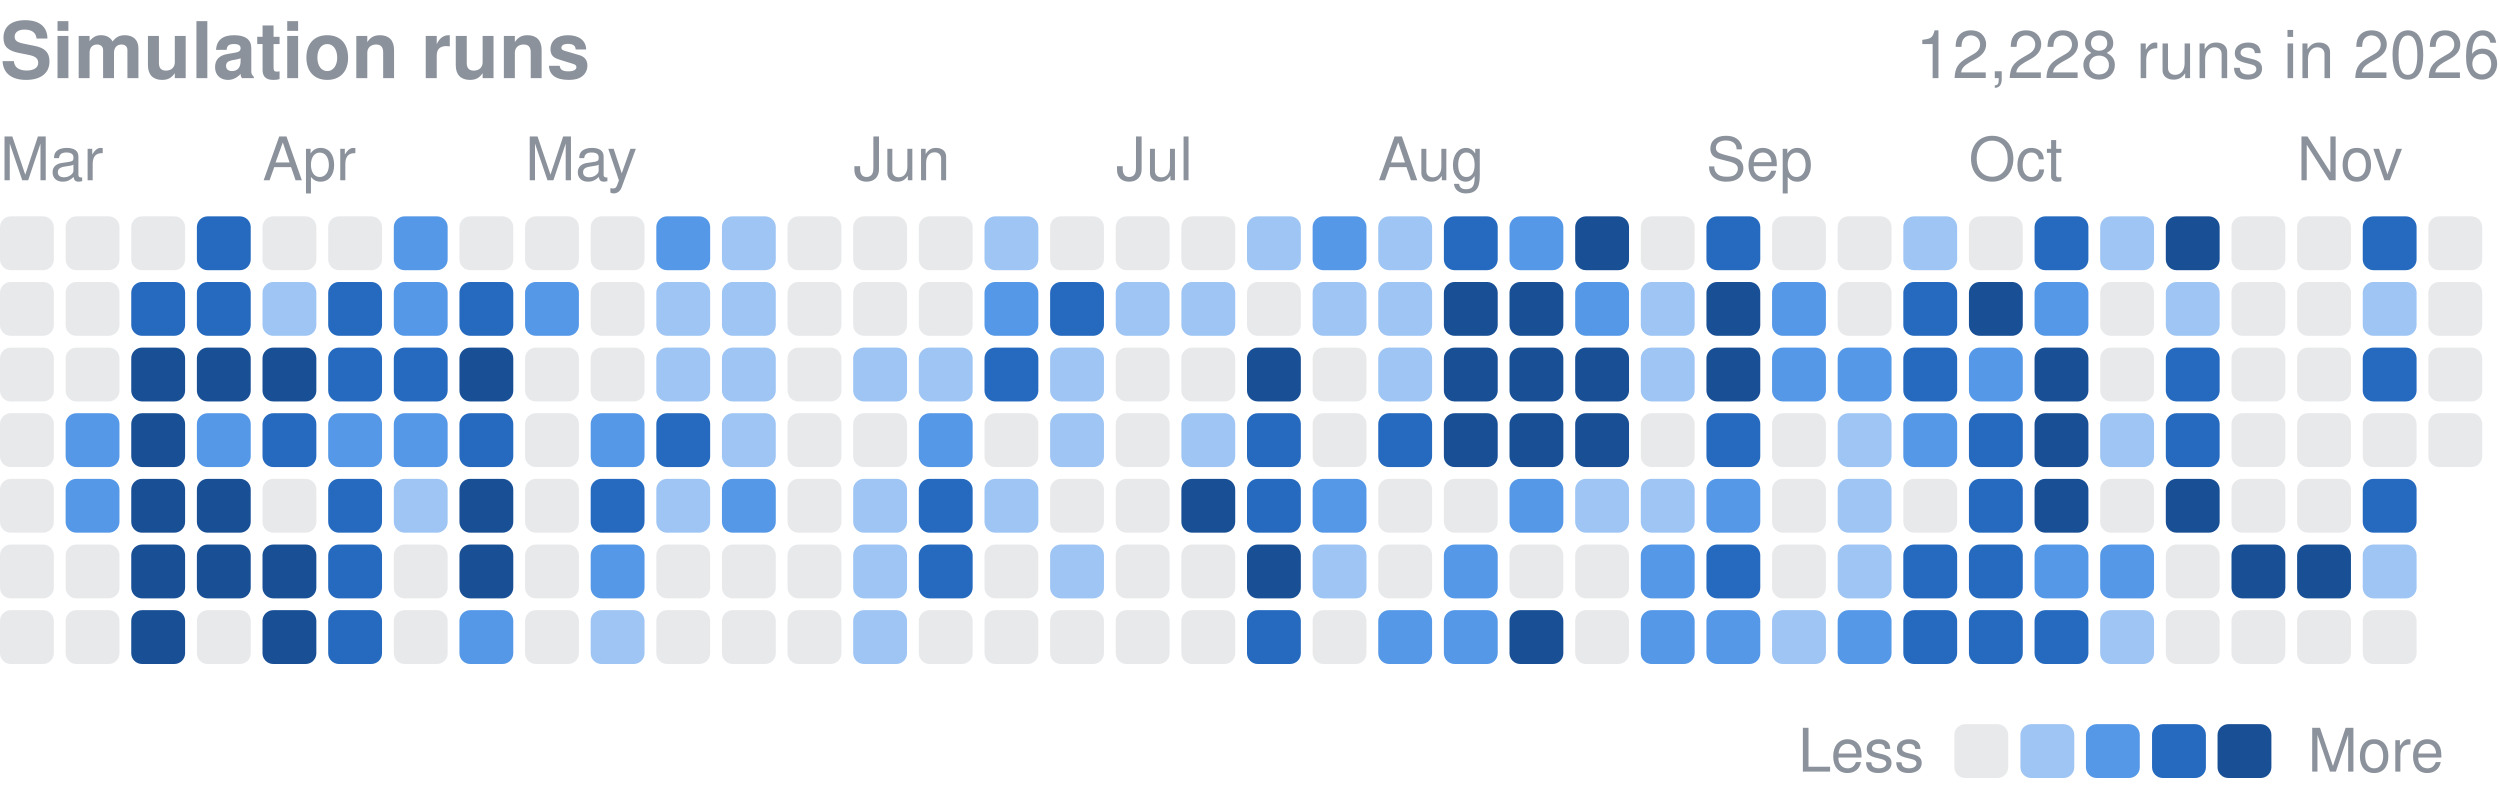
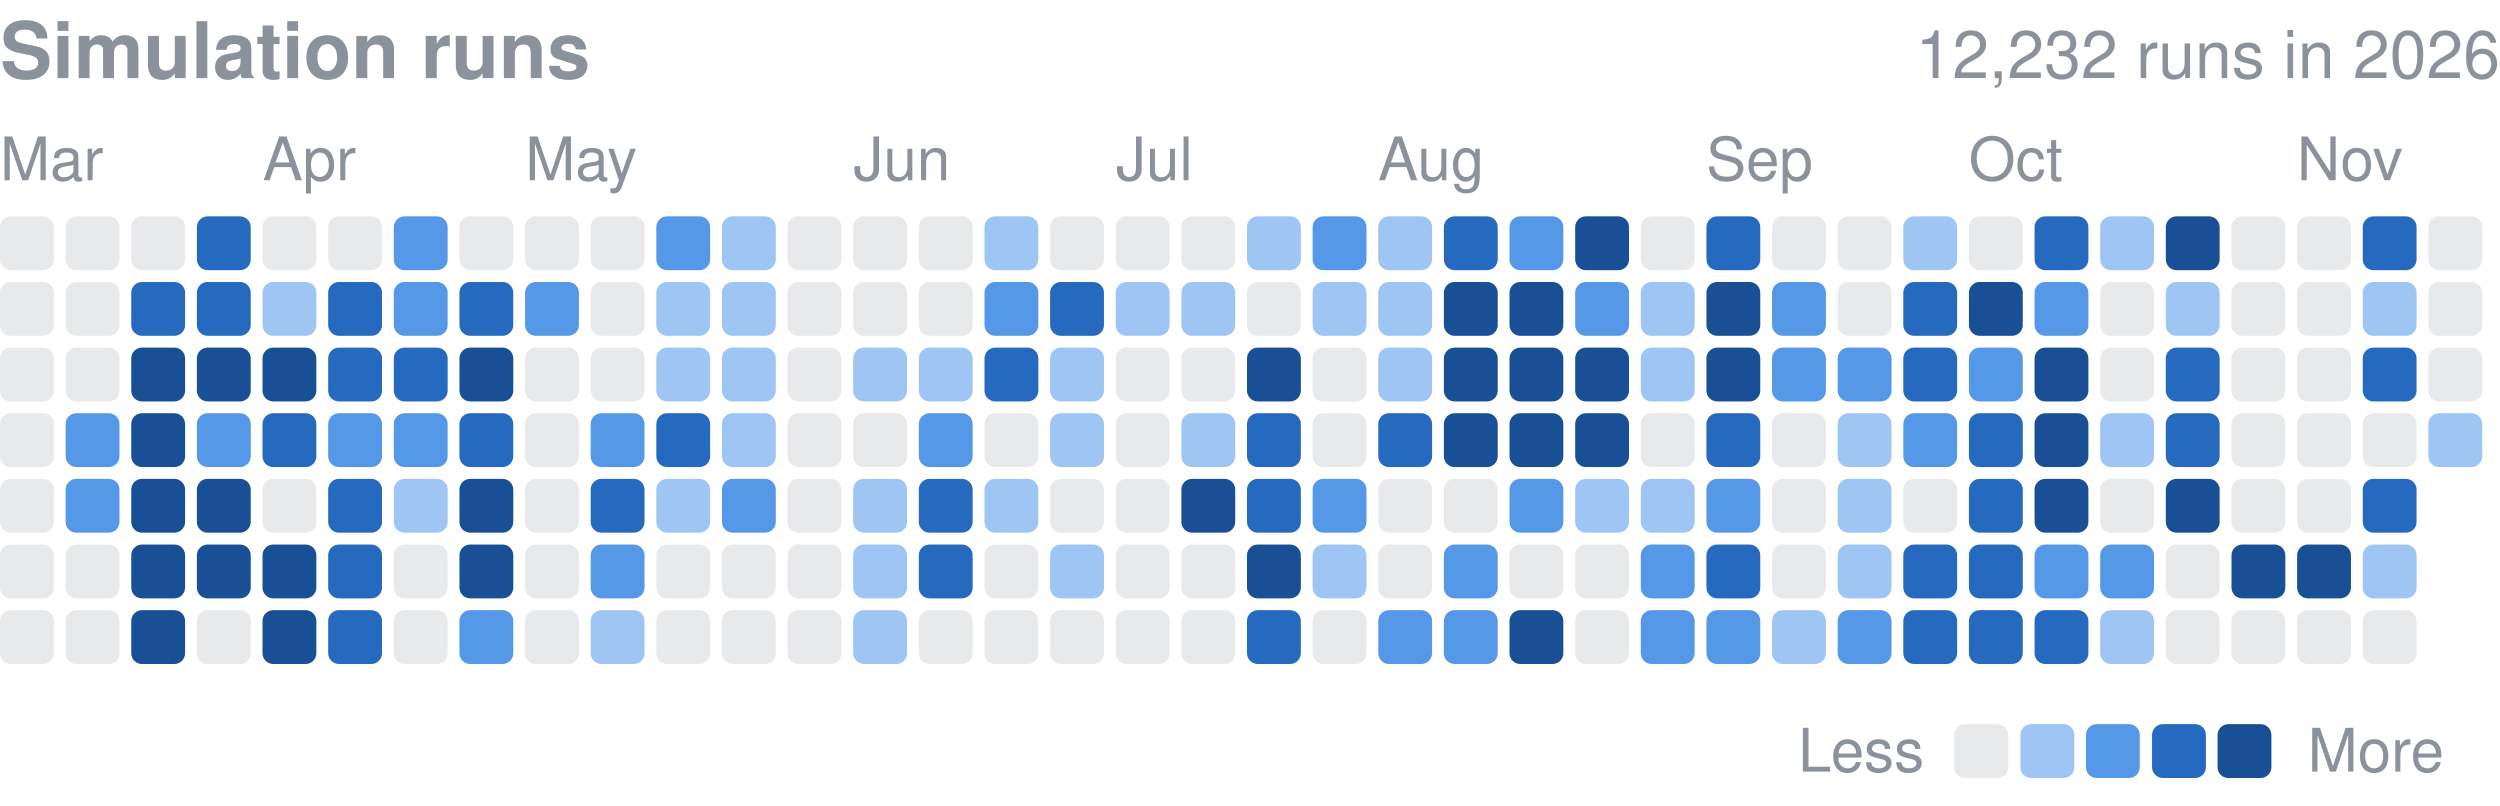
<svg xmlns="http://www.w3.org/2000/svg" width="416" height="134" viewBox="0 0 416 134" role="img" aria-label="Finished simulation runs per day in 2026">
  <style>text{font-family:-apple-system,BlinkMacSystemFont,"Segoe UI",Helvetica,Arial,sans-serif}</style>
  <text x="0" y="13" font-size="13" font-weight="600" fill="#8b929c">Simulation runs</text>
-   <text x="416" y="13" font-size="11" fill="#8b929c" text-anchor="end">12,228 runs in 2026</text>
+   <text x="416" y="13" font-size="11" fill="#8b929c" text-anchor="end">12,232 runs in 2026</text>
  <text x="0.0" y="30" font-size="10" fill="#8b929c">Mar</text>
  <text x="43.7" y="30" font-size="10" fill="#8b929c">Apr</text>
  <text x="87.4" y="30" font-size="10" fill="#8b929c">May</text>
  <text x="142.0" y="30" font-size="10" fill="#8b929c">Jun</text>
  <text x="185.7" y="30" font-size="10" fill="#8b929c">Jul</text>
  <text x="229.3" y="30" font-size="10" fill="#8b929c">Aug</text>
  <text x="283.9" y="30" font-size="10" fill="#8b929c">Sep</text>
  <text x="327.6" y="30" font-size="10" fill="#8b929c">Oct</text>
  <text x="382.2" y="30" font-size="10" fill="#8b929c">Nov</text>
  <rect x="0.00" y="36.00" width="8.96" height="8.96" rx="1.79" fill="#8b929c" opacity="0.2" />
  <rect x="0.00" y="46.92" width="8.96" height="8.96" rx="1.79" fill="#8b929c" opacity="0.2" />
  <rect x="0.00" y="57.84" width="8.96" height="8.96" rx="1.79" fill="#8b929c" opacity="0.2" />
  <rect x="0.00" y="68.76" width="8.96" height="8.96" rx="1.79" fill="#8b929c" opacity="0.2" />
  <rect x="0.00" y="79.68" width="8.96" height="8.96" rx="1.79" fill="#8b929c" opacity="0.2" />
  <rect x="0.00" y="90.61" width="8.96" height="8.96" rx="1.79" fill="#8b929c" opacity="0.2" />
  <rect x="0.00" y="101.53" width="8.96" height="8.96" rx="1.79" fill="#8b929c" opacity="0.2" />
  <rect x="10.92" y="36.00" width="8.96" height="8.96" rx="1.79" fill="#8b929c" opacity="0.2" />
  <rect x="10.92" y="46.92" width="8.96" height="8.96" rx="1.79" fill="#8b929c" opacity="0.2" />
  <rect x="10.92" y="57.84" width="8.96" height="8.96" rx="1.79" fill="#8b929c" opacity="0.2" />
  <rect x="10.92" y="68.76" width="8.96" height="8.96" rx="1.79" fill="#5598e7" />
  <rect x="10.92" y="79.68" width="8.96" height="8.96" rx="1.79" fill="#5598e7" />
  <rect x="10.92" y="90.61" width="8.96" height="8.96" rx="1.79" fill="#8b929c" opacity="0.2" />
  <rect x="10.92" y="101.53" width="8.96" height="8.96" rx="1.79" fill="#8b929c" opacity="0.2" />
  <rect x="21.84" y="36.00" width="8.96" height="8.96" rx="1.79" fill="#8b929c" opacity="0.2" />
  <rect x="21.84" y="46.92" width="8.96" height="8.96" rx="1.79" fill="#256abf" />
  <rect x="21.84" y="57.84" width="8.96" height="8.96" rx="1.79" fill="#184f95" />
  <rect x="21.84" y="68.76" width="8.96" height="8.96" rx="1.79" fill="#184f95" />
  <rect x="21.84" y="79.68" width="8.96" height="8.96" rx="1.79" fill="#184f95" />
  <rect x="21.84" y="90.61" width="8.96" height="8.96" rx="1.79" fill="#184f95" />
  <rect x="21.84" y="101.53" width="8.96" height="8.96" rx="1.79" fill="#184f95" />
  <rect x="32.76" y="36.00" width="8.96" height="8.96" rx="1.79" fill="#256abf" />
  <rect x="32.76" y="46.92" width="8.96" height="8.96" rx="1.79" fill="#256abf" />
  <rect x="32.76" y="57.84" width="8.96" height="8.96" rx="1.79" fill="#184f95" />
  <rect x="32.76" y="68.76" width="8.96" height="8.96" rx="1.79" fill="#5598e7" />
  <rect x="32.76" y="79.68" width="8.96" height="8.96" rx="1.79" fill="#184f95" />
  <rect x="32.76" y="90.61" width="8.96" height="8.96" rx="1.79" fill="#184f95" />
  <rect x="32.76" y="101.53" width="8.96" height="8.96" rx="1.79" fill="#8b929c" opacity="0.2" />
  <rect x="43.68" y="36.00" width="8.96" height="8.96" rx="1.79" fill="#8b929c" opacity="0.2" />
  <rect x="43.68" y="46.92" width="8.96" height="8.96" rx="1.79" fill="#9ec5f4" />
  <rect x="43.68" y="57.84" width="8.96" height="8.96" rx="1.79" fill="#184f95" />
  <rect x="43.68" y="68.76" width="8.96" height="8.96" rx="1.79" fill="#256abf" />
  <rect x="43.68" y="79.68" width="8.96" height="8.96" rx="1.79" fill="#8b929c" opacity="0.2" />
  <rect x="43.68" y="90.61" width="8.96" height="8.96" rx="1.79" fill="#184f95" />
  <rect x="43.68" y="101.53" width="8.96" height="8.96" rx="1.79" fill="#184f95" />
  <rect x="54.61" y="36.00" width="8.96" height="8.96" rx="1.79" fill="#8b929c" opacity="0.2" />
  <rect x="54.61" y="46.92" width="8.96" height="8.96" rx="1.79" fill="#256abf" />
  <rect x="54.61" y="57.84" width="8.96" height="8.96" rx="1.79" fill="#256abf" />
  <rect x="54.61" y="68.76" width="8.96" height="8.96" rx="1.79" fill="#5598e7" />
  <rect x="54.61" y="79.68" width="8.96" height="8.96" rx="1.79" fill="#256abf" />
  <rect x="54.61" y="90.61" width="8.96" height="8.96" rx="1.79" fill="#256abf" />
  <rect x="54.61" y="101.53" width="8.96" height="8.96" rx="1.79" fill="#256abf" />
  <rect x="65.53" y="36.00" width="8.96" height="8.96" rx="1.79" fill="#5598e7" />
  <rect x="65.53" y="46.92" width="8.96" height="8.96" rx="1.79" fill="#5598e7" />
  <rect x="65.53" y="57.84" width="8.96" height="8.96" rx="1.79" fill="#256abf" />
  <rect x="65.53" y="68.76" width="8.96" height="8.96" rx="1.79" fill="#5598e7" />
  <rect x="65.53" y="79.68" width="8.96" height="8.96" rx="1.79" fill="#9ec5f4" />
  <rect x="65.53" y="90.61" width="8.96" height="8.96" rx="1.79" fill="#8b929c" opacity="0.2" />
  <rect x="65.53" y="101.53" width="8.96" height="8.96" rx="1.79" fill="#8b929c" opacity="0.2" />
  <rect x="76.45" y="36.00" width="8.96" height="8.96" rx="1.79" fill="#8b929c" opacity="0.2" />
  <rect x="76.45" y="46.92" width="8.96" height="8.96" rx="1.79" fill="#256abf" />
  <rect x="76.45" y="57.84" width="8.96" height="8.96" rx="1.79" fill="#184f95" />
  <rect x="76.45" y="68.76" width="8.96" height="8.96" rx="1.79" fill="#256abf" />
  <rect x="76.45" y="79.68" width="8.96" height="8.96" rx="1.79" fill="#184f95" />
  <rect x="76.45" y="90.61" width="8.96" height="8.96" rx="1.79" fill="#184f95" />
  <rect x="76.45" y="101.53" width="8.96" height="8.96" rx="1.79" fill="#5598e7" />
  <rect x="87.37" y="36.00" width="8.96" height="8.96" rx="1.79" fill="#8b929c" opacity="0.2" />
  <rect x="87.37" y="46.92" width="8.96" height="8.96" rx="1.79" fill="#5598e7" />
  <rect x="87.37" y="57.84" width="8.96" height="8.96" rx="1.79" fill="#8b929c" opacity="0.2" />
  <rect x="87.37" y="68.76" width="8.96" height="8.96" rx="1.79" fill="#8b929c" opacity="0.2" />
  <rect x="87.37" y="79.68" width="8.96" height="8.96" rx="1.79" fill="#8b929c" opacity="0.2" />
  <rect x="87.37" y="90.61" width="8.96" height="8.96" rx="1.79" fill="#8b929c" opacity="0.2" />
  <rect x="87.37" y="101.53" width="8.96" height="8.96" rx="1.79" fill="#8b929c" opacity="0.2" />
  <rect x="98.29" y="36.00" width="8.96" height="8.96" rx="1.79" fill="#8b929c" opacity="0.2" />
  <rect x="98.29" y="46.92" width="8.96" height="8.96" rx="1.79" fill="#8b929c" opacity="0.2" />
  <rect x="98.29" y="57.84" width="8.96" height="8.96" rx="1.79" fill="#8b929c" opacity="0.2" />
  <rect x="98.29" y="68.76" width="8.96" height="8.96" rx="1.79" fill="#5598e7" />
  <rect x="98.29" y="79.68" width="8.96" height="8.96" rx="1.79" fill="#256abf" />
  <rect x="98.29" y="90.61" width="8.96" height="8.96" rx="1.79" fill="#5598e7" />
  <rect x="98.29" y="101.53" width="8.96" height="8.96" rx="1.79" fill="#9ec5f4" />
  <rect x="109.21" y="36.00" width="8.96" height="8.96" rx="1.79" fill="#5598e7" />
  <rect x="109.21" y="46.92" width="8.96" height="8.96" rx="1.79" fill="#9ec5f4" />
  <rect x="109.21" y="57.84" width="8.96" height="8.96" rx="1.79" fill="#9ec5f4" />
  <rect x="109.21" y="68.76" width="8.96" height="8.96" rx="1.79" fill="#256abf" />
  <rect x="109.21" y="79.68" width="8.96" height="8.96" rx="1.79" fill="#9ec5f4" />
  <rect x="109.21" y="90.61" width="8.96" height="8.96" rx="1.79" fill="#8b929c" opacity="0.2" />
  <rect x="109.21" y="101.53" width="8.96" height="8.96" rx="1.79" fill="#8b929c" opacity="0.2" />
  <rect x="120.13" y="36.00" width="8.96" height="8.96" rx="1.79" fill="#9ec5f4" />
  <rect x="120.13" y="46.92" width="8.96" height="8.96" rx="1.79" fill="#9ec5f4" />
  <rect x="120.13" y="57.84" width="8.96" height="8.96" rx="1.79" fill="#9ec5f4" />
  <rect x="120.13" y="68.76" width="8.96" height="8.96" rx="1.79" fill="#9ec5f4" />
  <rect x="120.13" y="79.68" width="8.96" height="8.96" rx="1.79" fill="#5598e7" />
  <rect x="120.13" y="90.61" width="8.96" height="8.96" rx="1.79" fill="#8b929c" opacity="0.2" />
  <rect x="120.13" y="101.53" width="8.96" height="8.96" rx="1.79" fill="#8b929c" opacity="0.2" />
  <rect x="131.05" y="36.00" width="8.96" height="8.96" rx="1.79" fill="#8b929c" opacity="0.2" />
  <rect x="131.05" y="46.92" width="8.96" height="8.96" rx="1.79" fill="#8b929c" opacity="0.2" />
  <rect x="131.05" y="57.84" width="8.96" height="8.96" rx="1.79" fill="#8b929c" opacity="0.2" />
  <rect x="131.05" y="68.76" width="8.96" height="8.96" rx="1.79" fill="#8b929c" opacity="0.2" />
  <rect x="131.05" y="79.68" width="8.96" height="8.96" rx="1.79" fill="#8b929c" opacity="0.2" />
  <rect x="131.05" y="90.61" width="8.96" height="8.96" rx="1.79" fill="#8b929c" opacity="0.2" />
  <rect x="131.05" y="101.53" width="8.96" height="8.96" rx="1.79" fill="#8b929c" opacity="0.2" />
  <rect x="141.97" y="36.00" width="8.96" height="8.96" rx="1.79" fill="#8b929c" opacity="0.2" />
  <rect x="141.97" y="46.92" width="8.96" height="8.96" rx="1.79" fill="#8b929c" opacity="0.2" />
  <rect x="141.97" y="57.84" width="8.96" height="8.96" rx="1.79" fill="#9ec5f4" />
  <rect x="141.97" y="68.76" width="8.96" height="8.96" rx="1.79" fill="#8b929c" opacity="0.2" />
  <rect x="141.97" y="79.68" width="8.96" height="8.96" rx="1.79" fill="#9ec5f4" />
  <rect x="141.97" y="90.61" width="8.96" height="8.96" rx="1.79" fill="#9ec5f4" />
  <rect x="141.97" y="101.53" width="8.96" height="8.96" rx="1.79" fill="#9ec5f4" />
  <rect x="152.89" y="36.00" width="8.96" height="8.96" rx="1.79" fill="#8b929c" opacity="0.2" />
  <rect x="152.89" y="46.92" width="8.96" height="8.96" rx="1.79" fill="#8b929c" opacity="0.2" />
  <rect x="152.89" y="57.84" width="8.96" height="8.96" rx="1.79" fill="#9ec5f4" />
  <rect x="152.89" y="68.76" width="8.96" height="8.96" rx="1.79" fill="#5598e7" />
  <rect x="152.89" y="79.68" width="8.96" height="8.96" rx="1.79" fill="#256abf" />
  <rect x="152.89" y="90.61" width="8.96" height="8.96" rx="1.79" fill="#256abf" />
  <rect x="152.89" y="101.53" width="8.96" height="8.96" rx="1.79" fill="#8b929c" opacity="0.2" />
  <rect x="163.82" y="36.00" width="8.96" height="8.96" rx="1.79" fill="#9ec5f4" />
  <rect x="163.82" y="46.92" width="8.96" height="8.96" rx="1.79" fill="#5598e7" />
  <rect x="163.82" y="57.84" width="8.96" height="8.96" rx="1.79" fill="#256abf" />
  <rect x="163.82" y="68.76" width="8.96" height="8.96" rx="1.79" fill="#8b929c" opacity="0.2" />
  <rect x="163.82" y="79.68" width="8.96" height="8.96" rx="1.79" fill="#9ec5f4" />
  <rect x="163.82" y="90.61" width="8.96" height="8.96" rx="1.79" fill="#8b929c" opacity="0.2" />
  <rect x="163.82" y="101.53" width="8.96" height="8.96" rx="1.79" fill="#8b929c" opacity="0.2" />
  <rect x="174.74" y="36.00" width="8.96" height="8.96" rx="1.79" fill="#8b929c" opacity="0.2" />
  <rect x="174.74" y="46.92" width="8.96" height="8.96" rx="1.79" fill="#256abf" />
  <rect x="174.74" y="57.84" width="8.96" height="8.96" rx="1.79" fill="#9ec5f4" />
  <rect x="174.74" y="68.76" width="8.96" height="8.96" rx="1.79" fill="#9ec5f4" />
  <rect x="174.74" y="79.68" width="8.96" height="8.96" rx="1.79" fill="#8b929c" opacity="0.2" />
  <rect x="174.74" y="90.61" width="8.96" height="8.96" rx="1.79" fill="#9ec5f4" />
  <rect x="174.74" y="101.53" width="8.96" height="8.96" rx="1.79" fill="#8b929c" opacity="0.2" />
  <rect x="185.66" y="36.00" width="8.96" height="8.96" rx="1.79" fill="#8b929c" opacity="0.2" />
  <rect x="185.66" y="46.92" width="8.96" height="8.96" rx="1.79" fill="#9ec5f4" />
  <rect x="185.66" y="57.84" width="8.96" height="8.96" rx="1.79" fill="#8b929c" opacity="0.2" />
  <rect x="185.66" y="68.76" width="8.96" height="8.96" rx="1.79" fill="#8b929c" opacity="0.2" />
  <rect x="185.66" y="79.68" width="8.96" height="8.96" rx="1.79" fill="#8b929c" opacity="0.2" />
  <rect x="185.66" y="90.61" width="8.96" height="8.96" rx="1.79" fill="#8b929c" opacity="0.2" />
  <rect x="185.66" y="101.53" width="8.96" height="8.96" rx="1.79" fill="#8b929c" opacity="0.2" />
  <rect x="196.58" y="36.00" width="8.96" height="8.96" rx="1.79" fill="#8b929c" opacity="0.2" />
  <rect x="196.58" y="46.92" width="8.96" height="8.96" rx="1.79" fill="#9ec5f4" />
  <rect x="196.58" y="57.84" width="8.96" height="8.96" rx="1.79" fill="#8b929c" opacity="0.2" />
  <rect x="196.58" y="68.76" width="8.96" height="8.96" rx="1.79" fill="#9ec5f4" />
  <rect x="196.58" y="79.68" width="8.96" height="8.96" rx="1.79" fill="#184f95" />
  <rect x="196.58" y="90.61" width="8.96" height="8.96" rx="1.79" fill="#8b929c" opacity="0.2" />
  <rect x="196.58" y="101.53" width="8.96" height="8.96" rx="1.79" fill="#8b929c" opacity="0.2" />
  <rect x="207.50" y="36.00" width="8.96" height="8.96" rx="1.79" fill="#9ec5f4" />
  <rect x="207.50" y="46.92" width="8.96" height="8.96" rx="1.79" fill="#8b929c" opacity="0.2" />
  <rect x="207.50" y="57.84" width="8.96" height="8.96" rx="1.79" fill="#184f95" />
  <rect x="207.50" y="68.76" width="8.96" height="8.96" rx="1.79" fill="#256abf" />
  <rect x="207.50" y="79.68" width="8.96" height="8.96" rx="1.79" fill="#256abf" />
  <rect x="207.50" y="90.61" width="8.96" height="8.96" rx="1.79" fill="#184f95" />
  <rect x="207.50" y="101.53" width="8.96" height="8.96" rx="1.79" fill="#256abf" />
  <rect x="218.42" y="36.00" width="8.96" height="8.96" rx="1.79" fill="#5598e7" />
  <rect x="218.42" y="46.92" width="8.96" height="8.96" rx="1.79" fill="#9ec5f4" />
  <rect x="218.42" y="57.84" width="8.96" height="8.96" rx="1.79" fill="#8b929c" opacity="0.2" />
  <rect x="218.42" y="68.76" width="8.96" height="8.96" rx="1.79" fill="#8b929c" opacity="0.2" />
  <rect x="218.42" y="79.68" width="8.96" height="8.96" rx="1.79" fill="#5598e7" />
  <rect x="218.42" y="90.61" width="8.96" height="8.96" rx="1.79" fill="#9ec5f4" />
  <rect x="218.42" y="101.53" width="8.96" height="8.96" rx="1.79" fill="#8b929c" opacity="0.2" />
  <rect x="229.34" y="36.00" width="8.96" height="8.96" rx="1.79" fill="#9ec5f4" />
  <rect x="229.34" y="46.92" width="8.96" height="8.96" rx="1.79" fill="#9ec5f4" />
  <rect x="229.34" y="57.84" width="8.96" height="8.96" rx="1.79" fill="#9ec5f4" />
  <rect x="229.34" y="68.76" width="8.96" height="8.96" rx="1.79" fill="#256abf" />
  <rect x="229.34" y="79.68" width="8.96" height="8.96" rx="1.79" fill="#8b929c" opacity="0.2" />
  <rect x="229.34" y="90.61" width="8.96" height="8.96" rx="1.79" fill="#8b929c" opacity="0.2" />
  <rect x="229.34" y="101.53" width="8.96" height="8.96" rx="1.79" fill="#5598e7" />
  <rect x="240.26" y="36.00" width="8.96" height="8.96" rx="1.79" fill="#256abf" />
  <rect x="240.26" y="46.92" width="8.96" height="8.96" rx="1.79" fill="#184f95" />
  <rect x="240.26" y="57.84" width="8.96" height="8.96" rx="1.79" fill="#184f95" />
  <rect x="240.26" y="68.76" width="8.96" height="8.96" rx="1.79" fill="#184f95" />
  <rect x="240.26" y="79.68" width="8.96" height="8.96" rx="1.79" fill="#8b929c" opacity="0.2" />
  <rect x="240.26" y="90.61" width="8.96" height="8.96" rx="1.79" fill="#5598e7" />
  <rect x="240.26" y="101.53" width="8.96" height="8.96" rx="1.79" fill="#5598e7" />
  <rect x="251.18" y="36.00" width="8.96" height="8.96" rx="1.79" fill="#5598e7" />
  <rect x="251.18" y="46.92" width="8.96" height="8.96" rx="1.79" fill="#184f95" />
  <rect x="251.18" y="57.84" width="8.96" height="8.96" rx="1.79" fill="#184f95" />
  <rect x="251.18" y="68.76" width="8.96" height="8.96" rx="1.79" fill="#184f95" />
  <rect x="251.18" y="79.68" width="8.96" height="8.96" rx="1.79" fill="#5598e7" />
  <rect x="251.18" y="90.61" width="8.96" height="8.96" rx="1.79" fill="#8b929c" opacity="0.2" />
  <rect x="251.18" y="101.53" width="8.96" height="8.96" rx="1.79" fill="#184f95" />
  <rect x="262.11" y="36.00" width="8.96" height="8.96" rx="1.79" fill="#184f95" />
  <rect x="262.11" y="46.92" width="8.96" height="8.96" rx="1.79" fill="#5598e7" />
  <rect x="262.11" y="57.84" width="8.96" height="8.96" rx="1.79" fill="#184f95" />
  <rect x="262.11" y="68.76" width="8.96" height="8.96" rx="1.79" fill="#184f95" />
  <rect x="262.11" y="79.68" width="8.96" height="8.96" rx="1.79" fill="#9ec5f4" />
  <rect x="262.11" y="90.61" width="8.96" height="8.96" rx="1.79" fill="#8b929c" opacity="0.2" />
  <rect x="262.11" y="101.53" width="8.96" height="8.96" rx="1.79" fill="#8b929c" opacity="0.2" />
  <rect x="273.03" y="36.00" width="8.96" height="8.96" rx="1.79" fill="#8b929c" opacity="0.2" />
  <rect x="273.03" y="46.92" width="8.96" height="8.96" rx="1.79" fill="#9ec5f4" />
  <rect x="273.03" y="57.84" width="8.96" height="8.96" rx="1.79" fill="#9ec5f4" />
  <rect x="273.03" y="68.76" width="8.96" height="8.96" rx="1.79" fill="#8b929c" opacity="0.2" />
  <rect x="273.03" y="79.68" width="8.96" height="8.96" rx="1.79" fill="#9ec5f4" />
  <rect x="273.03" y="90.61" width="8.96" height="8.96" rx="1.79" fill="#5598e7" />
  <rect x="273.03" y="101.53" width="8.96" height="8.96" rx="1.79" fill="#5598e7" />
  <rect x="283.95" y="36.00" width="8.96" height="8.96" rx="1.79" fill="#256abf" />
  <rect x="283.95" y="46.92" width="8.96" height="8.96" rx="1.79" fill="#184f95" />
  <rect x="283.95" y="57.84" width="8.96" height="8.96" rx="1.79" fill="#184f95" />
  <rect x="283.95" y="68.76" width="8.96" height="8.96" rx="1.79" fill="#256abf" />
  <rect x="283.95" y="79.68" width="8.96" height="8.96" rx="1.79" fill="#5598e7" />
  <rect x="283.95" y="90.61" width="8.96" height="8.96" rx="1.79" fill="#256abf" />
  <rect x="283.95" y="101.53" width="8.96" height="8.96" rx="1.79" fill="#5598e7" />
  <rect x="294.87" y="36.00" width="8.96" height="8.96" rx="1.79" fill="#8b929c" opacity="0.2" />
  <rect x="294.87" y="46.92" width="8.96" height="8.96" rx="1.79" fill="#5598e7" />
  <rect x="294.87" y="57.84" width="8.96" height="8.96" rx="1.79" fill="#5598e7" />
  <rect x="294.87" y="68.76" width="8.96" height="8.96" rx="1.79" fill="#8b929c" opacity="0.2" />
  <rect x="294.87" y="79.68" width="8.96" height="8.96" rx="1.79" fill="#8b929c" opacity="0.2" />
  <rect x="294.87" y="90.61" width="8.96" height="8.96" rx="1.79" fill="#8b929c" opacity="0.2" />
  <rect x="294.87" y="101.53" width="8.96" height="8.96" rx="1.79" fill="#9ec5f4" />
  <rect x="305.79" y="36.00" width="8.96" height="8.96" rx="1.79" fill="#8b929c" opacity="0.2" />
  <rect x="305.79" y="46.92" width="8.96" height="8.96" rx="1.79" fill="#8b929c" opacity="0.2" />
  <rect x="305.79" y="57.84" width="8.96" height="8.96" rx="1.79" fill="#5598e7" />
  <rect x="305.79" y="68.76" width="8.96" height="8.96" rx="1.79" fill="#9ec5f4" />
  <rect x="305.79" y="79.68" width="8.96" height="8.96" rx="1.79" fill="#9ec5f4" />
  <rect x="305.79" y="90.61" width="8.96" height="8.96" rx="1.79" fill="#9ec5f4" />
  <rect x="305.79" y="101.53" width="8.96" height="8.96" rx="1.79" fill="#5598e7" />
  <rect x="316.71" y="36.00" width="8.96" height="8.96" rx="1.79" fill="#9ec5f4" />
  <rect x="316.71" y="46.92" width="8.96" height="8.96" rx="1.79" fill="#256abf" />
  <rect x="316.71" y="57.84" width="8.96" height="8.96" rx="1.79" fill="#256abf" />
  <rect x="316.71" y="68.76" width="8.96" height="8.96" rx="1.79" fill="#5598e7" />
  <rect x="316.71" y="79.68" width="8.96" height="8.96" rx="1.79" fill="#8b929c" opacity="0.2" />
  <rect x="316.71" y="90.61" width="8.96" height="8.96" rx="1.79" fill="#256abf" />
  <rect x="316.71" y="101.53" width="8.96" height="8.96" rx="1.79" fill="#256abf" />
  <rect x="327.63" y="36.00" width="8.96" height="8.96" rx="1.79" fill="#8b929c" opacity="0.2" />
  <rect x="327.63" y="46.92" width="8.96" height="8.96" rx="1.79" fill="#184f95" />
  <rect x="327.63" y="57.84" width="8.96" height="8.96" rx="1.79" fill="#5598e7" />
  <rect x="327.63" y="68.76" width="8.96" height="8.96" rx="1.79" fill="#256abf" />
  <rect x="327.63" y="79.68" width="8.96" height="8.96" rx="1.79" fill="#256abf" />
  <rect x="327.63" y="90.61" width="8.96" height="8.96" rx="1.79" fill="#256abf" />
  <rect x="327.63" y="101.53" width="8.96" height="8.96" rx="1.79" fill="#256abf" />
  <rect x="338.55" y="36.00" width="8.96" height="8.96" rx="1.79" fill="#256abf" />
  <rect x="338.55" y="46.92" width="8.96" height="8.96" rx="1.79" fill="#5598e7" />
  <rect x="338.55" y="57.84" width="8.96" height="8.96" rx="1.79" fill="#184f95" />
  <rect x="338.55" y="68.76" width="8.96" height="8.96" rx="1.79" fill="#184f95" />
  <rect x="338.55" y="79.68" width="8.96" height="8.96" rx="1.79" fill="#184f95" />
  <rect x="338.55" y="90.61" width="8.96" height="8.96" rx="1.79" fill="#5598e7" />
  <rect x="338.55" y="101.53" width="8.96" height="8.96" rx="1.79" fill="#256abf" />
  <rect x="349.47" y="36.00" width="8.96" height="8.96" rx="1.79" fill="#9ec5f4" />
  <rect x="349.47" y="46.92" width="8.96" height="8.96" rx="1.79" fill="#8b929c" opacity="0.2" />
  <rect x="349.47" y="57.84" width="8.96" height="8.96" rx="1.79" fill="#8b929c" opacity="0.2" />
  <rect x="349.47" y="68.76" width="8.96" height="8.96" rx="1.79" fill="#9ec5f4" />
  <rect x="349.47" y="79.68" width="8.96" height="8.96" rx="1.79" fill="#8b929c" opacity="0.2" />
  <rect x="349.47" y="90.61" width="8.96" height="8.96" rx="1.79" fill="#5598e7" />
  <rect x="349.47" y="101.53" width="8.96" height="8.96" rx="1.79" fill="#9ec5f4" />
  <rect x="360.39" y="36.00" width="8.96" height="8.96" rx="1.79" fill="#184f95" />
  <rect x="360.39" y="46.92" width="8.96" height="8.96" rx="1.79" fill="#9ec5f4" />
  <rect x="360.39" y="57.84" width="8.96" height="8.96" rx="1.79" fill="#256abf" />
  <rect x="360.39" y="68.76" width="8.96" height="8.96" rx="1.79" fill="#256abf" />
  <rect x="360.39" y="79.68" width="8.96" height="8.96" rx="1.79" fill="#184f95" />
  <rect x="360.39" y="90.61" width="8.96" height="8.96" rx="1.79" fill="#8b929c" opacity="0.2" />
  <rect x="360.39" y="101.53" width="8.96" height="8.96" rx="1.79" fill="#8b929c" opacity="0.2" />
  <rect x="371.32" y="36.00" width="8.96" height="8.96" rx="1.79" fill="#8b929c" opacity="0.2" />
  <rect x="371.32" y="46.92" width="8.96" height="8.96" rx="1.79" fill="#8b929c" opacity="0.2" />
  <rect x="371.32" y="57.84" width="8.96" height="8.96" rx="1.79" fill="#8b929c" opacity="0.2" />
  <rect x="371.32" y="68.76" width="8.96" height="8.96" rx="1.79" fill="#8b929c" opacity="0.2" />
  <rect x="371.32" y="79.68" width="8.96" height="8.96" rx="1.79" fill="#8b929c" opacity="0.2" />
  <rect x="371.32" y="90.61" width="8.96" height="8.96" rx="1.79" fill="#184f95" />
  <rect x="371.32" y="101.53" width="8.96" height="8.96" rx="1.79" fill="#8b929c" opacity="0.2" />
  <rect x="382.24" y="36.00" width="8.96" height="8.96" rx="1.79" fill="#8b929c" opacity="0.2" />
  <rect x="382.24" y="46.92" width="8.96" height="8.96" rx="1.79" fill="#8b929c" opacity="0.2" />
  <rect x="382.24" y="57.84" width="8.96" height="8.96" rx="1.79" fill="#8b929c" opacity="0.2" />
  <rect x="382.24" y="68.76" width="8.96" height="8.96" rx="1.79" fill="#8b929c" opacity="0.2" />
  <rect x="382.24" y="79.68" width="8.96" height="8.96" rx="1.79" fill="#8b929c" opacity="0.2" />
  <rect x="382.24" y="90.61" width="8.96" height="8.96" rx="1.79" fill="#184f95" />
  <rect x="382.24" y="101.53" width="8.96" height="8.96" rx="1.79" fill="#8b929c" opacity="0.2" />
  <rect x="393.16" y="36.00" width="8.96" height="8.96" rx="1.79" fill="#256abf" />
  <rect x="393.16" y="46.92" width="8.96" height="8.96" rx="1.79" fill="#9ec5f4" />
  <rect x="393.16" y="57.84" width="8.96" height="8.96" rx="1.79" fill="#256abf" />
  <rect x="393.16" y="68.76" width="8.96" height="8.96" rx="1.79" fill="#8b929c" opacity="0.2" />
  <rect x="393.16" y="79.68" width="8.96" height="8.96" rx="1.79" fill="#256abf" />
  <rect x="393.16" y="90.61" width="8.96" height="8.96" rx="1.79" fill="#9ec5f4" />
  <rect x="393.16" y="101.53" width="8.96" height="8.96" rx="1.79" fill="#8b929c" opacity="0.2" />
  <rect x="404.08" y="36.00" width="8.96" height="8.96" rx="1.79" fill="#8b929c" opacity="0.2" />
  <rect x="404.08" y="46.92" width="8.96" height="8.96" rx="1.79" fill="#8b929c" opacity="0.2" />
  <rect x="404.08" y="57.84" width="8.96" height="8.96" rx="1.79" fill="#8b929c" opacity="0.2" />
-   <rect x="404.08" y="68.76" width="8.96" height="8.96" rx="1.79" fill="#8b929c" opacity="0.2" />
+   <rect x="404.08" y="68.76" width="8.96" height="8.96" rx="1.79" fill="#9ec5f4" />
  <text x="299.2" y="128.4" font-size="10" fill="#8b929c">Less</text>
  <rect x="325.2" y="120.5" width="8.96" height="8.96" rx="1.79" fill="#8b929c" opacity="0.2" />
  <rect x="336.2" y="120.5" width="8.96" height="8.96" rx="1.79" fill="#9ec5f4" />
  <rect x="347.1" y="120.5" width="8.96" height="8.96" rx="1.79" fill="#5598e7" />
  <rect x="358.1" y="120.5" width="8.96" height="8.96" rx="1.79" fill="#256abf" />
  <rect x="369.0" y="120.5" width="8.96" height="8.96" rx="1.79" fill="#184f95" />
  <text x="384.0" y="128.4" font-size="10" fill="#8b929c">More</text>
</svg>
